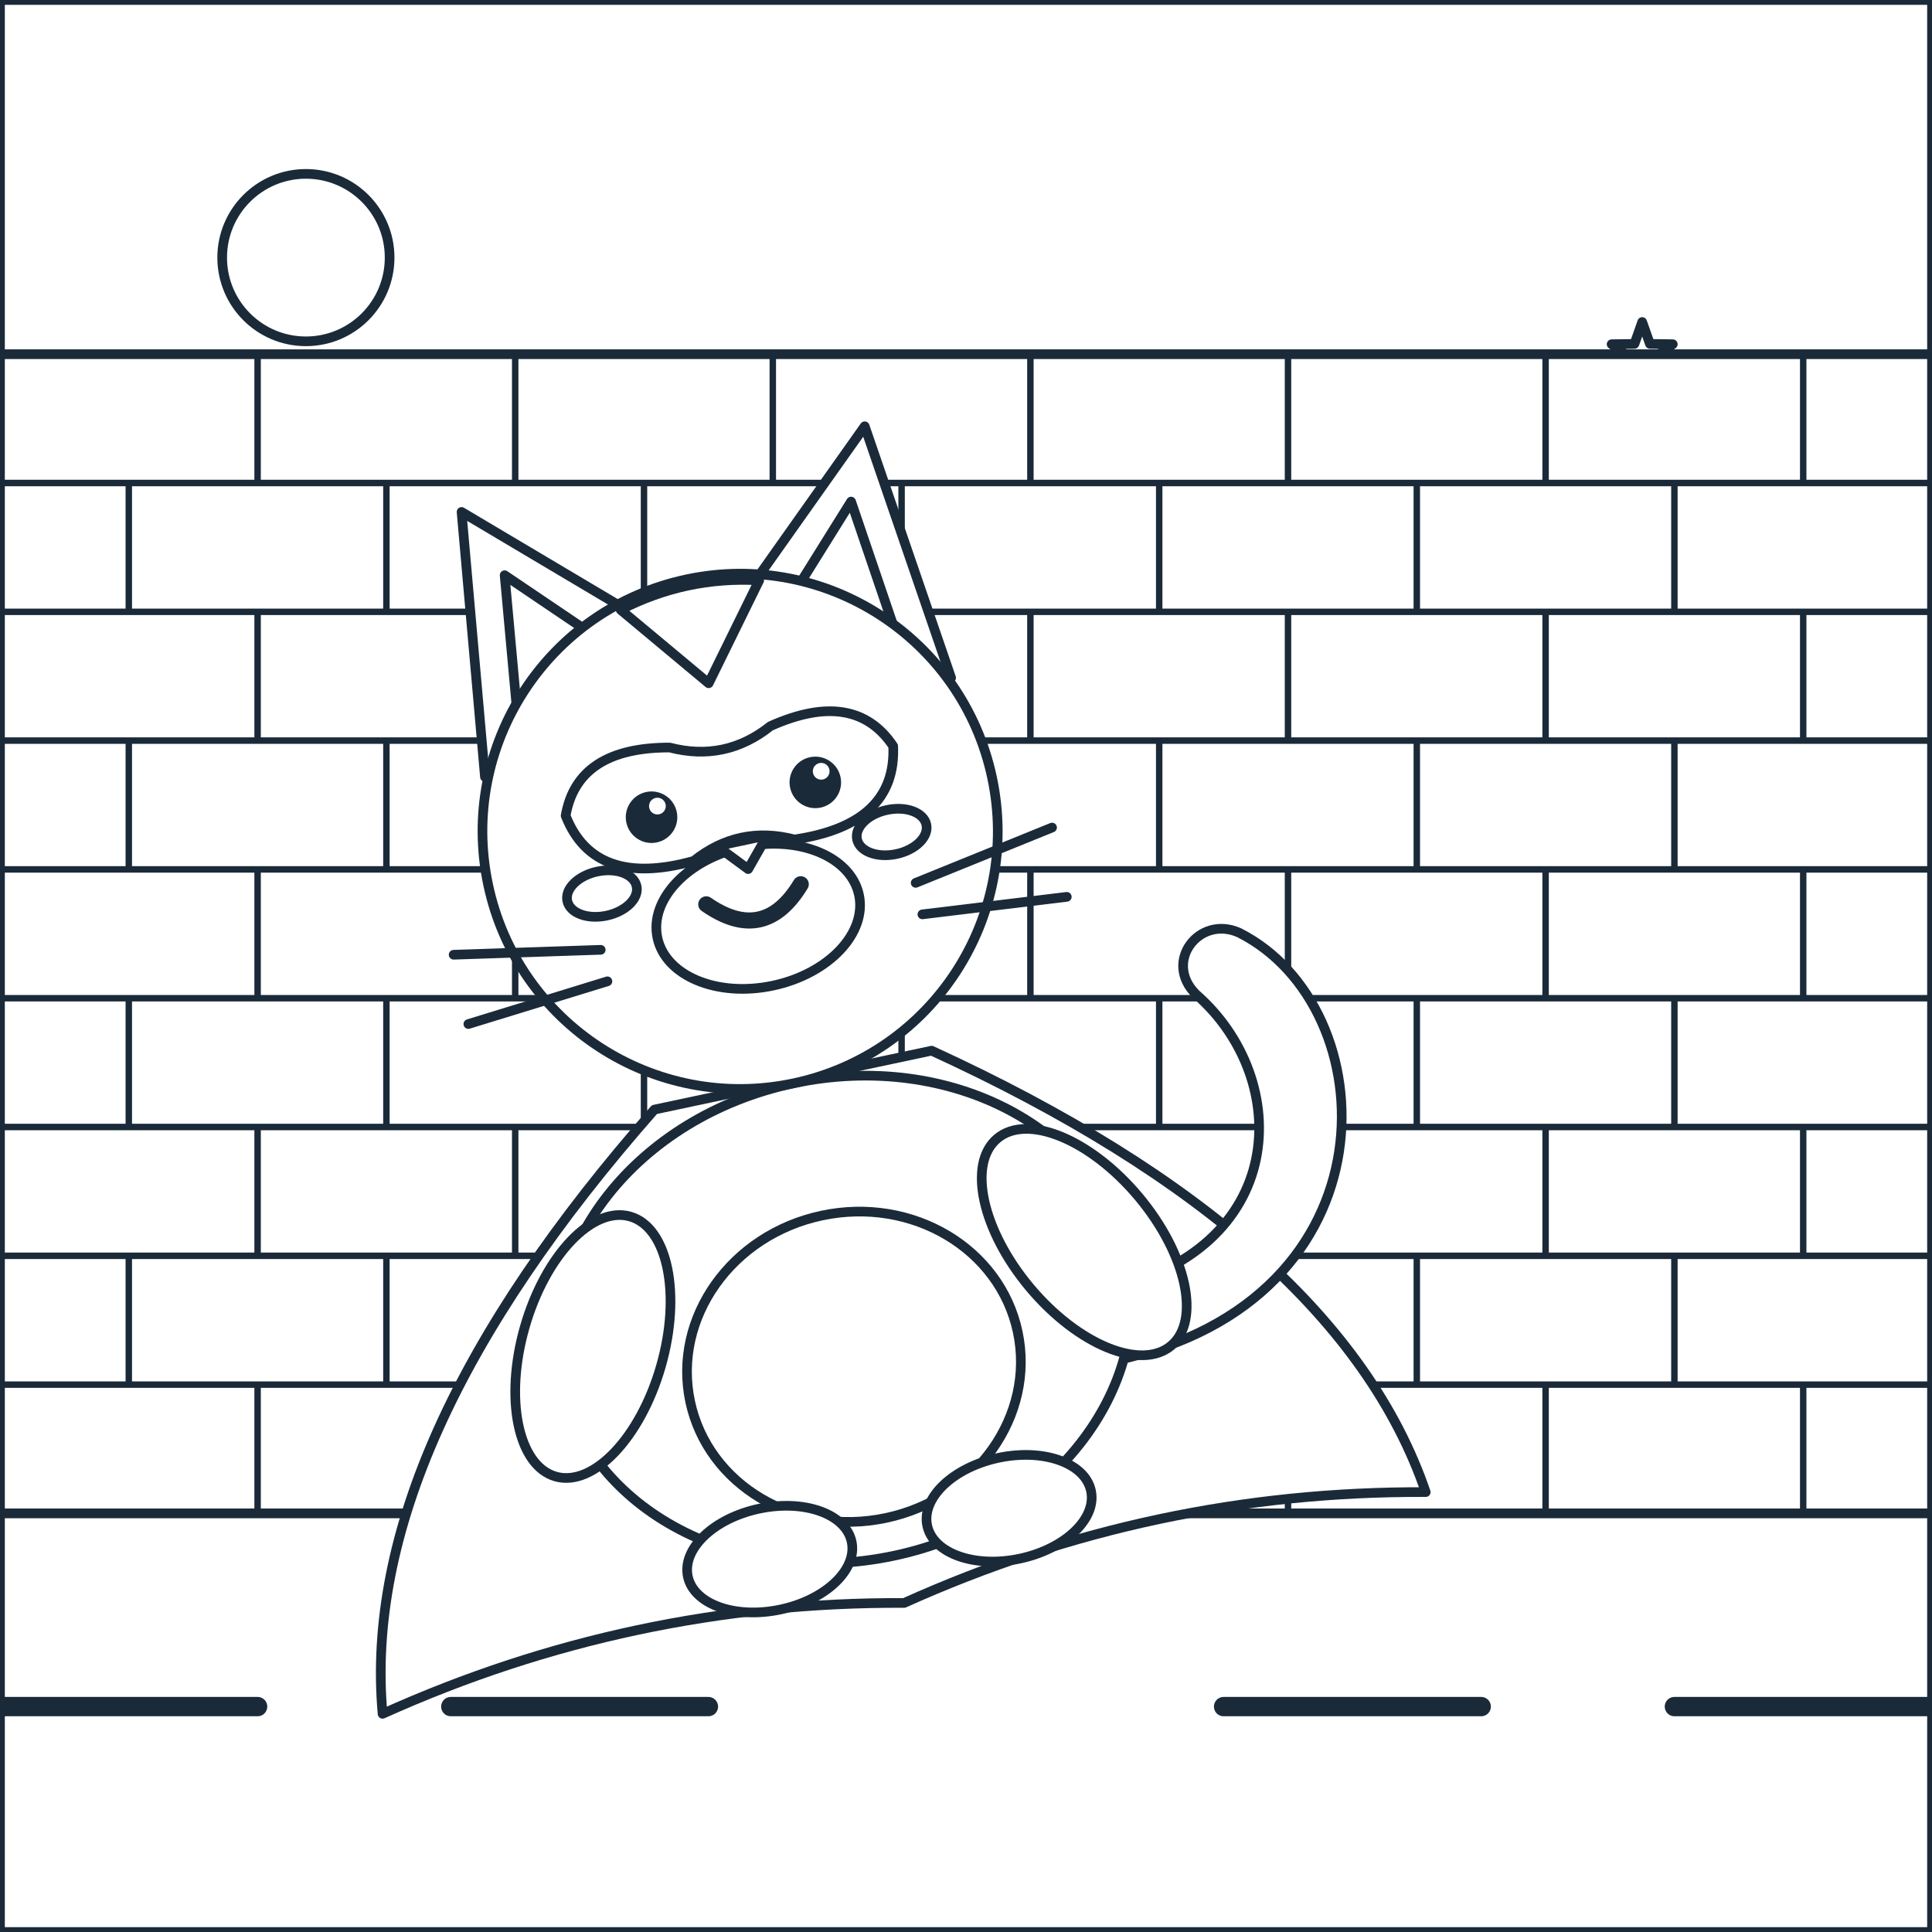
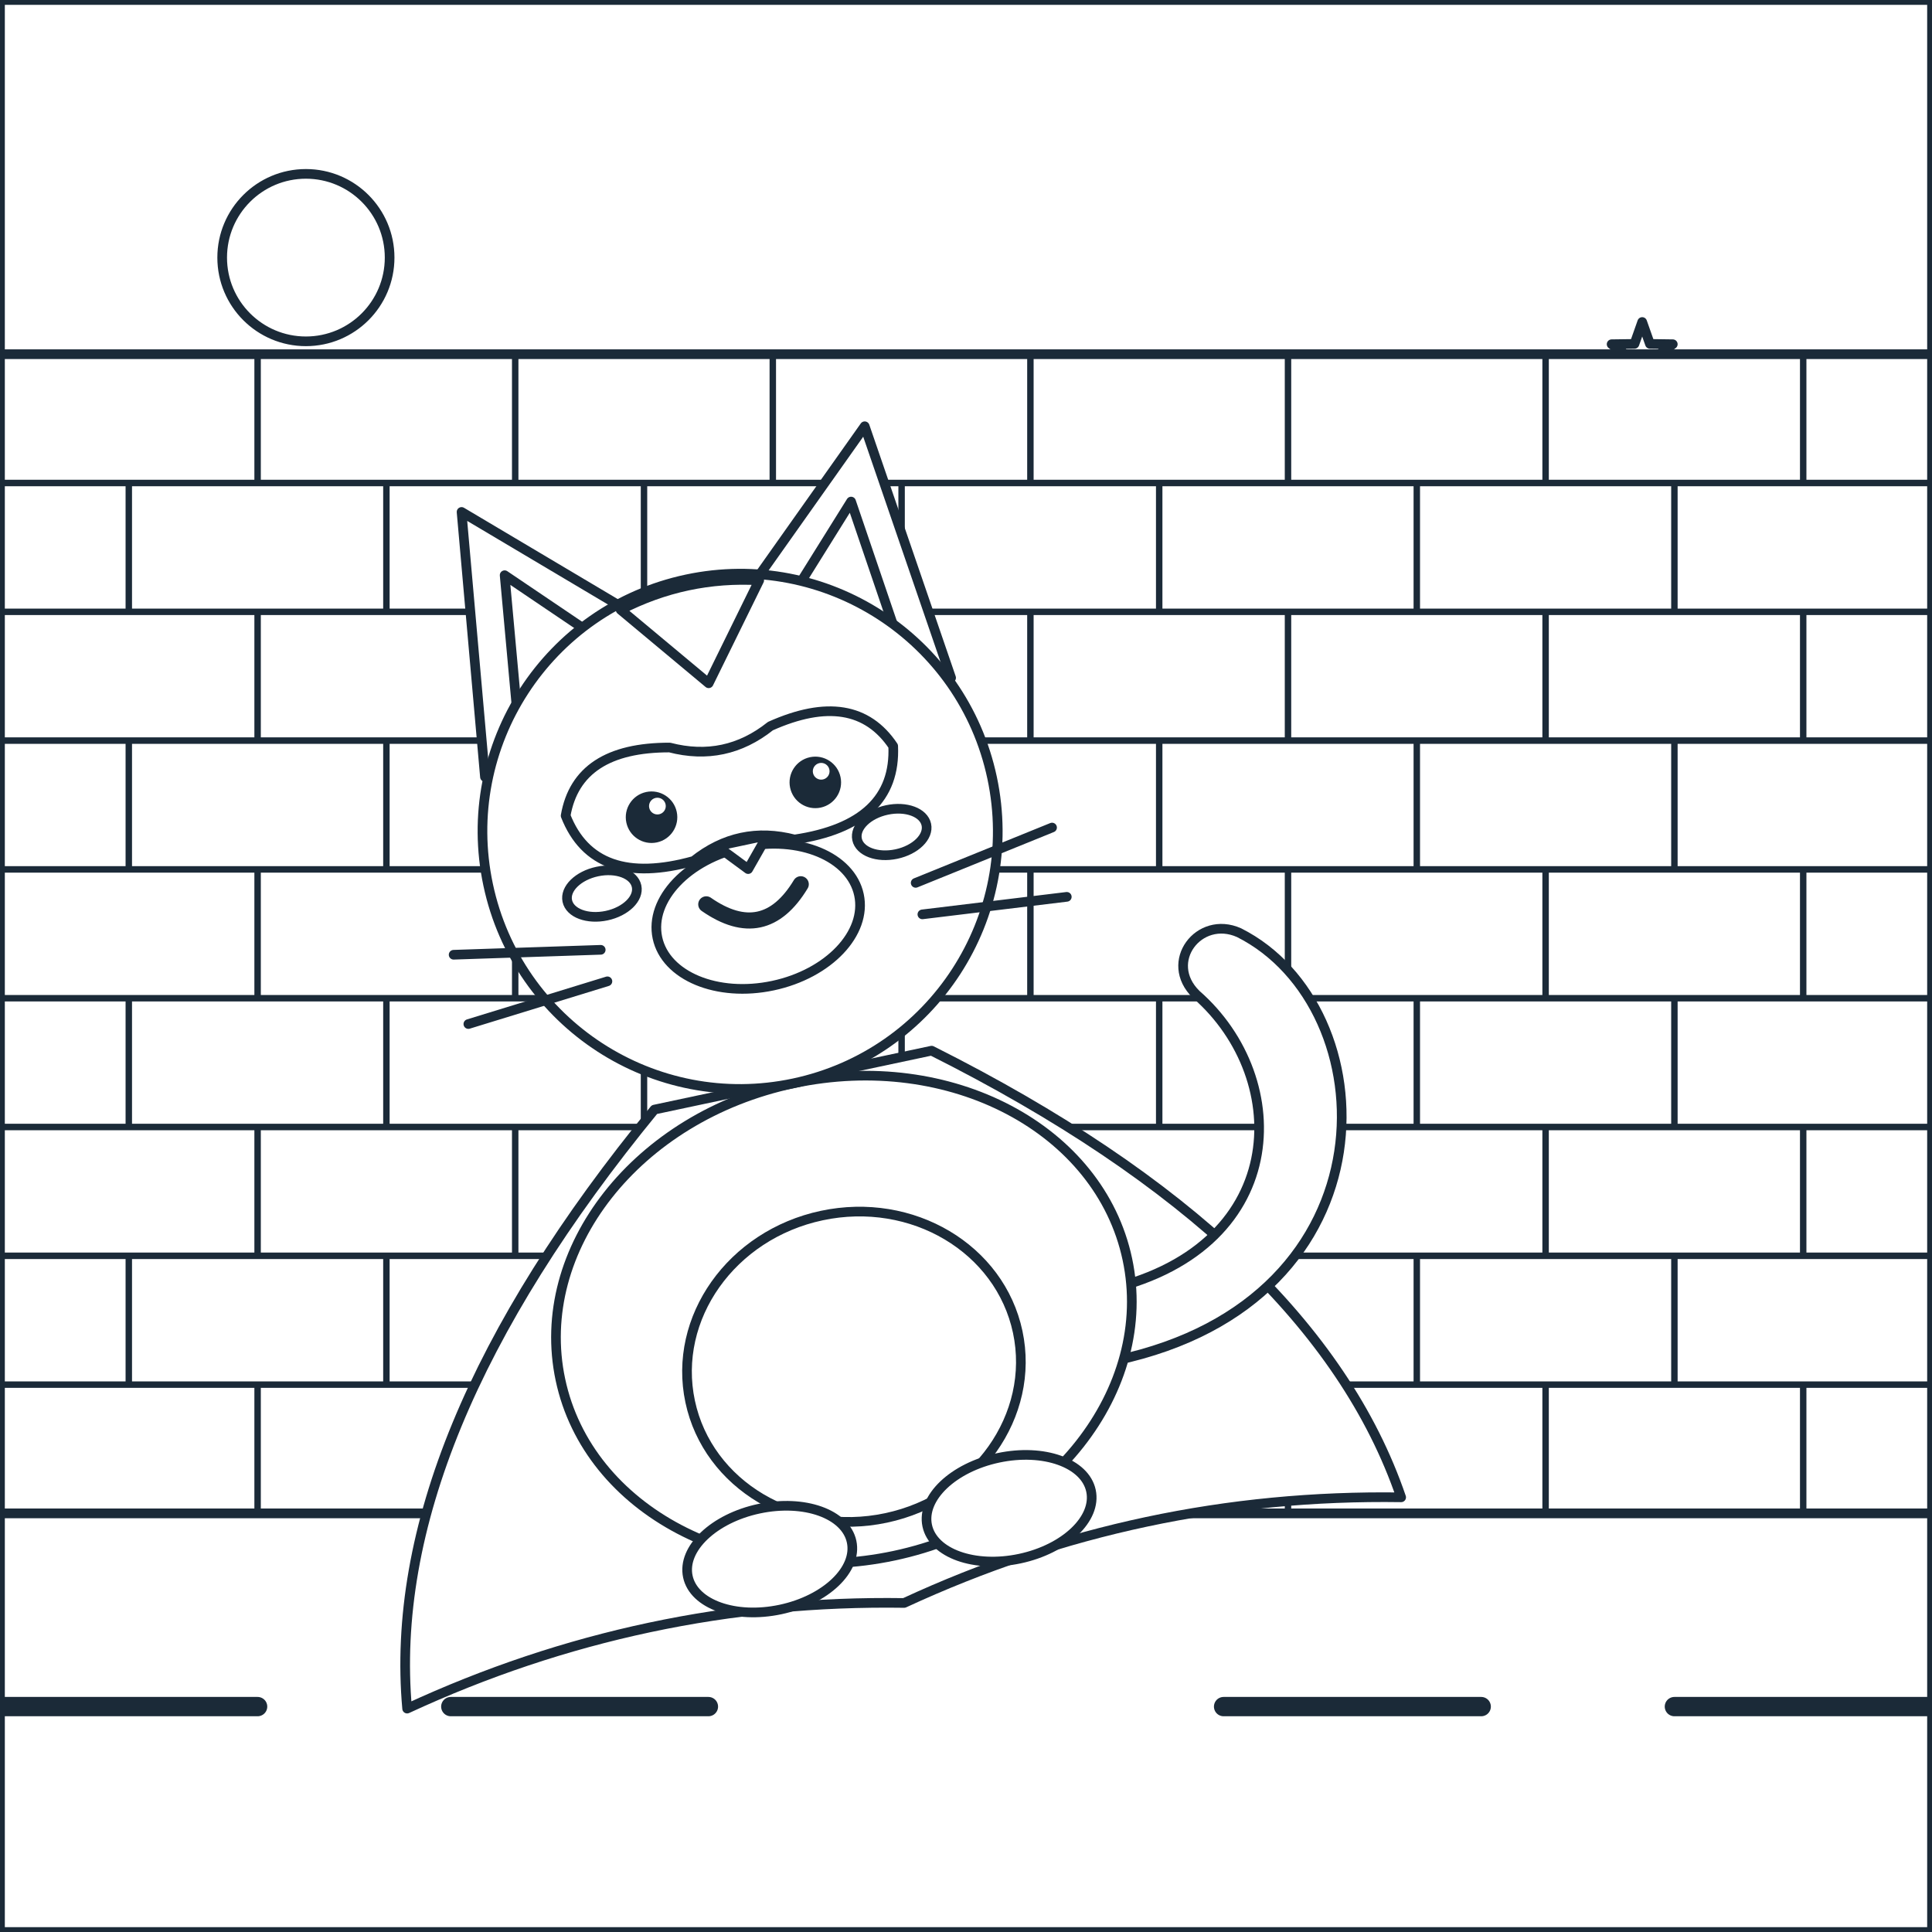
<svg xmlns="http://www.w3.org/2000/svg" viewBox="0 0 600 600" data-picture="meo-sieu-thu--leo-tuong">
  <g class="scene-back">
    <rect x="0" y="0" width="600" height="600" rx="0" id="r-nen-troi" data-region="nen-troi" class="region" fill="#FFFFFF" stroke="#1B2A38" stroke-width="3" stroke-linejoin="round" />
    <polygon points="90,58 92.9,66 101.4,66.3 94.8,71.5 97.1,79.7 90,75 82.9,79.7 85.2,71.5 78.6,66.3 87.1,66" id="r-sao-1" data-region="sao-1" class="region" fill="#FFFFFF" stroke="#1B2A38" stroke-width="3" stroke-linejoin="round" />
    <polygon points="510,100 512.4,106.8 519.5,106.9 513.8,111.2 515.9,118.1 510,114 504.1,118.1 506.2,111.2 500.5,106.9 507.6,106.8" id="r-sao-2" data-region="sao-2" class="region" fill="#FFFFFF" stroke="#1B2A38" stroke-width="3" stroke-linejoin="round" />
    <ellipse cx="95" cy="80" rx="26" ry="26" id="r-trang-chieu" data-region="trang-chieu" class="region" fill="#FFFFFF" stroke="#1B2A38" stroke-width="3" stroke-linejoin="round" />
    <rect x="10" y="210" width="110" height="260" rx="4" id="r-toa-1" data-region="toa-1" class="region" fill="#FFFFFF" stroke="#1B2A38" stroke-width="3" stroke-linejoin="round" />
    <rect x="22" y="226" width="18" height="22" rx="3" id="r-toa-1-cs-1" data-region="toa-1-cs-1" class="region" fill="#FFFFFF" stroke="#1B2A38" stroke-width="3" stroke-linejoin="round" />
    <rect x="52" y="226" width="18" height="22" rx="3" id="r-toa-1-cs-2" data-region="toa-1-cs-2" class="region" fill="#FFFFFF" stroke="#1B2A38" stroke-width="3" stroke-linejoin="round" />
    <rect x="82" y="226" width="18" height="22" rx="3" id="r-toa-1-cs-3" data-region="toa-1-cs-3" class="region" fill="#FFFFFF" stroke="#1B2A38" stroke-width="3" stroke-linejoin="round" />
    <rect x="22" y="264" width="18" height="22" rx="3" id="r-toa-1-cs-4" data-region="toa-1-cs-4" class="region" fill="#FFFFFF" stroke="#1B2A38" stroke-width="3" stroke-linejoin="round" />
    <rect x="52" y="264" width="18" height="22" rx="3" id="r-toa-1-cs-5" data-region="toa-1-cs-5" class="region" fill="#FFFFFF" stroke="#1B2A38" stroke-width="3" stroke-linejoin="round" />
    <rect x="82" y="264" width="18" height="22" rx="3" id="r-toa-1-cs-6" data-region="toa-1-cs-6" class="region" fill="#FFFFFF" stroke="#1B2A38" stroke-width="3" stroke-linejoin="round" />
    <rect x="22" y="302" width="18" height="22" rx="3" id="r-toa-1-cs-7" data-region="toa-1-cs-7" class="region" fill="#FFFFFF" stroke="#1B2A38" stroke-width="3" stroke-linejoin="round" />
    <rect x="52" y="302" width="18" height="22" rx="3" id="r-toa-1-cs-8" data-region="toa-1-cs-8" class="region" fill="#FFFFFF" stroke="#1B2A38" stroke-width="3" stroke-linejoin="round" />
    <rect x="82" y="302" width="18" height="22" rx="3" id="r-toa-1-cs-9" data-region="toa-1-cs-9" class="region" fill="#FFFFFF" stroke="#1B2A38" stroke-width="3" stroke-linejoin="round" />
    <rect x="22" y="340" width="18" height="22" rx="3" id="r-toa-1-cs-10" data-region="toa-1-cs-10" class="region" fill="#FFFFFF" stroke="#1B2A38" stroke-width="3" stroke-linejoin="round" />
    <rect x="52" y="340" width="18" height="22" rx="3" id="r-toa-1-cs-11" data-region="toa-1-cs-11" class="region" fill="#FFFFFF" stroke="#1B2A38" stroke-width="3" stroke-linejoin="round" />
    <rect x="82" y="340" width="18" height="22" rx="3" id="r-toa-1-cs-12" data-region="toa-1-cs-12" class="region" fill="#FFFFFF" stroke="#1B2A38" stroke-width="3" stroke-linejoin="round" />
    <rect x="22" y="378" width="18" height="22" rx="3" id="r-toa-1-cs-13" data-region="toa-1-cs-13" class="region" fill="#FFFFFF" stroke="#1B2A38" stroke-width="3" stroke-linejoin="round" />
    <rect x="52" y="378" width="18" height="22" rx="3" id="r-toa-1-cs-14" data-region="toa-1-cs-14" class="region" fill="#FFFFFF" stroke="#1B2A38" stroke-width="3" stroke-linejoin="round" />
    <rect x="82" y="378" width="18" height="22" rx="3" id="r-toa-1-cs-15" data-region="toa-1-cs-15" class="region" fill="#FFFFFF" stroke="#1B2A38" stroke-width="3" stroke-linejoin="round" />
    <rect x="22" y="416" width="18" height="22" rx="3" id="r-toa-1-cs-16" data-region="toa-1-cs-16" class="region" fill="#FFFFFF" stroke="#1B2A38" stroke-width="3" stroke-linejoin="round" />
    <rect x="52" y="416" width="18" height="22" rx="3" id="r-toa-1-cs-17" data-region="toa-1-cs-17" class="region" fill="#FFFFFF" stroke="#1B2A38" stroke-width="3" stroke-linejoin="round" />
    <rect x="82" y="416" width="18" height="22" rx="3" id="r-toa-1-cs-18" data-region="toa-1-cs-18" class="region" fill="#FFFFFF" stroke="#1B2A38" stroke-width="3" stroke-linejoin="round" />
    <rect x="470" y="170" width="120" height="300" rx="4" id="r-toa-2" data-region="toa-2" class="region" fill="#FFFFFF" stroke="#1B2A38" stroke-width="3" stroke-linejoin="round" />
    <rect x="482" y="186" width="18" height="22" rx="3" id="r-toa-2-cs-1" data-region="toa-2-cs-1" class="region" fill="#FFFFFF" stroke="#1B2A38" stroke-width="3" stroke-linejoin="round" />
    <rect x="512" y="186" width="18" height="22" rx="3" id="r-toa-2-cs-2" data-region="toa-2-cs-2" class="region" fill="#FFFFFF" stroke="#1B2A38" stroke-width="3" stroke-linejoin="round" />
    <rect x="542" y="186" width="18" height="22" rx="3" id="r-toa-2-cs-3" data-region="toa-2-cs-3" class="region" fill="#FFFFFF" stroke="#1B2A38" stroke-width="3" stroke-linejoin="round" />
    <rect x="482" y="224" width="18" height="22" rx="3" id="r-toa-2-cs-4" data-region="toa-2-cs-4" class="region" fill="#FFFFFF" stroke="#1B2A38" stroke-width="3" stroke-linejoin="round" />
    <rect x="512" y="224" width="18" height="22" rx="3" id="r-toa-2-cs-5" data-region="toa-2-cs-5" class="region" fill="#FFFFFF" stroke="#1B2A38" stroke-width="3" stroke-linejoin="round" />
    <rect x="542" y="224" width="18" height="22" rx="3" id="r-toa-2-cs-6" data-region="toa-2-cs-6" class="region" fill="#FFFFFF" stroke="#1B2A38" stroke-width="3" stroke-linejoin="round" />
    <rect x="482" y="262" width="18" height="22" rx="3" id="r-toa-2-cs-7" data-region="toa-2-cs-7" class="region" fill="#FFFFFF" stroke="#1B2A38" stroke-width="3" stroke-linejoin="round" />
    <rect x="512" y="262" width="18" height="22" rx="3" id="r-toa-2-cs-8" data-region="toa-2-cs-8" class="region" fill="#FFFFFF" stroke="#1B2A38" stroke-width="3" stroke-linejoin="round" />
    <rect x="542" y="262" width="18" height="22" rx="3" id="r-toa-2-cs-9" data-region="toa-2-cs-9" class="region" fill="#FFFFFF" stroke="#1B2A38" stroke-width="3" stroke-linejoin="round" />
    <rect x="482" y="300" width="18" height="22" rx="3" id="r-toa-2-cs-10" data-region="toa-2-cs-10" class="region" fill="#FFFFFF" stroke="#1B2A38" stroke-width="3" stroke-linejoin="round" />
    <rect x="512" y="300" width="18" height="22" rx="3" id="r-toa-2-cs-11" data-region="toa-2-cs-11" class="region" fill="#FFFFFF" stroke="#1B2A38" stroke-width="3" stroke-linejoin="round" />
    <rect x="542" y="300" width="18" height="22" rx="3" id="r-toa-2-cs-12" data-region="toa-2-cs-12" class="region" fill="#FFFFFF" stroke="#1B2A38" stroke-width="3" stroke-linejoin="round" />
    <rect x="482" y="338" width="18" height="22" rx="3" id="r-toa-2-cs-13" data-region="toa-2-cs-13" class="region" fill="#FFFFFF" stroke="#1B2A38" stroke-width="3" stroke-linejoin="round" />
    <rect x="512" y="338" width="18" height="22" rx="3" id="r-toa-2-cs-14" data-region="toa-2-cs-14" class="region" fill="#FFFFFF" stroke="#1B2A38" stroke-width="3" stroke-linejoin="round" />
    <rect x="542" y="338" width="18" height="22" rx="3" id="r-toa-2-cs-15" data-region="toa-2-cs-15" class="region" fill="#FFFFFF" stroke="#1B2A38" stroke-width="3" stroke-linejoin="round" />
    <rect x="482" y="376" width="18" height="22" rx="3" id="r-toa-2-cs-16" data-region="toa-2-cs-16" class="region" fill="#FFFFFF" stroke="#1B2A38" stroke-width="3" stroke-linejoin="round" />
    <rect x="512" y="376" width="18" height="22" rx="3" id="r-toa-2-cs-17" data-region="toa-2-cs-17" class="region" fill="#FFFFFF" stroke="#1B2A38" stroke-width="3" stroke-linejoin="round" />
    <rect x="542" y="376" width="18" height="22" rx="3" id="r-toa-2-cs-18" data-region="toa-2-cs-18" class="region" fill="#FFFFFF" stroke="#1B2A38" stroke-width="3" stroke-linejoin="round" />
    <rect x="482" y="414" width="18" height="22" rx="3" id="r-toa-2-cs-19" data-region="toa-2-cs-19" class="region" fill="#FFFFFF" stroke="#1B2A38" stroke-width="3" stroke-linejoin="round" />
    <rect x="512" y="414" width="18" height="22" rx="3" id="r-toa-2-cs-20" data-region="toa-2-cs-20" class="region" fill="#FFFFFF" stroke="#1B2A38" stroke-width="3" stroke-linejoin="round" />
    <rect x="542" y="414" width="18" height="22" rx="3" id="r-toa-2-cs-21" data-region="toa-2-cs-21" class="region" fill="#FFFFFF" stroke="#1B2A38" stroke-width="3" stroke-linejoin="round" />
    <rect x="0" y="110" width="600" height="360" rx="0" id="r-buc-tuong" data-region="buc-tuong" class="region" fill="#FFFFFF" stroke="#1B2A38" stroke-width="3" stroke-linejoin="round" />
    <g class="deco" pointer-events="none">
      <path d="M 0 150 L 600 150 M 0 190 L 600 190 M 0 230 L 600 230 M 0 270 L 600 270 M 0 310 L 600 310 M 0 350 L 600 350 M 0 390 L 600 390 M 0 430 L 600 430 M 0 110 L 0 150 M 80 110 L 80 150 M 160 110 L 160 150 M 240 110 L 240 150 M 320 110 L 320 150 M 400 110 L 400 150 M 480 110 L 480 150 M 560 110 L 560 150 M 40 150 L 40 190 M 120 150 L 120 190 M 200 150 L 200 190 M 280 150 L 280 190 M 360 150 L 360 190 M 440 150 L 440 190 M 520 150 L 520 190 M 0 190 L 0 230 M 80 190 L 80 230 M 160 190 L 160 230 M 240 190 L 240 230 M 320 190 L 320 230 M 400 190 L 400 230 M 480 190 L 480 230 M 560 190 L 560 230 M 40 230 L 40 270 M 120 230 L 120 270 M 200 230 L 200 270 M 280 230 L 280 270 M 360 230 L 360 270 M 440 230 L 440 270 M 520 230 L 520 270 M 0 270 L 0 310 M 80 270 L 80 310 M 160 270 L 160 310 M 240 270 L 240 310 M 320 270 L 320 310 M 400 270 L 400 310 M 480 270 L 480 310 M 560 270 L 560 310 M 40 310 L 40 350 M 120 310 L 120 350 M 200 310 L 200 350 M 280 310 L 280 350 M 360 310 L 360 350 M 440 310 L 440 350 M 520 310 L 520 350 M 0 350 L 0 390 M 80 350 L 80 390 M 160 350 L 160 390 M 240 350 L 240 390 M 320 350 L 320 390 M 400 350 L 400 390 M 480 350 L 480 390 M 560 350 L 560 390 M 40 390 L 40 430 M 120 390 L 120 430 M 200 390 L 200 430 M 280 390 L 280 430 M 360 390 L 360 430 M 440 390 L 440 430 M 520 390 L 520 430 M 0 430 L 0 470 M 80 430 L 80 470 M 160 430 L 160 470 M 240 430 L 240 470 M 320 430 L 320 470 M 400 430 L 400 470 M 480 430 L 480 470 M 560 430 L 560 470" fill="none" stroke="#1B2A38" stroke-width="2" stroke-linecap="round" stroke-linejoin="round" />
    </g>
    <rect x="0" y="470" width="600" height="130" rx="0" id="r-nen-dat" data-region="nen-dat" class="region" fill="#FFFFFF" stroke="#1B2A38" stroke-width="3" stroke-linejoin="round" />
    <g class="deco" pointer-events="none">
      <path d="M 0 530 L 80 530 M 140 530 L 220 530 M 380 530 L 460 530 M 520 530 L 600 530" fill="none" stroke="#1B2A38" stroke-width="6" stroke-linecap="round" stroke-linejoin="round" />
    </g>
  </g>
  <g id="subject" class="subject anim-bounce" transform="translate(-40 0) translate(300 400) scale(1) rotate(-12) translate(-300 -400)">
-     <path d="M 256 334 L 344 334 Q 455.6 417 465.6 500 Q 382.8 482 300 500 Q 217.2 482 134.4 500 Q 144.4 417 256 334 Z" id="r-ao-choang" data-region="ao-choang" class="region" fill="#FFFFFF" stroke="#1B2A38" stroke-width="3" stroke-linejoin="round" />
+     <path d="M 256 334 L 344 334 Q 447.8 417 457.8 500 Q 378.9 482 300 500 Q 221.1 482 142.2 500 Q 152.2 417 256 334 Z" id="r-ao-choang" data-region="ao-choang" class="region" fill="#FFFFFF" stroke="#1B2A38" stroke-width="3" stroke-linejoin="round" />
    <path d="M 380 440 C 470 440 485 350 445 318 C 434 310 420 322 428 334 C 452 366 440 418 380 418 Z" id="r-duoi" data-region="duoi" class="region" fill="#FFFFFF" stroke="#1B2A38" stroke-width="3" stroke-linejoin="round" />
    <ellipse cx="300" cy="410" rx="90" ry="75" id="r-than" data-region="than" class="region" fill="#FFFFFF" stroke="#1B2A38" stroke-width="3" stroke-linejoin="round" />
    <ellipse cx="300" cy="425" rx="52" ry="48" id="r-bung" data-region="bung" class="region" fill="#FFFFFF" stroke="#1B2A38" stroke-width="3" stroke-linejoin="round" />
    <ellipse cx="262" cy="478" rx="26" ry="16" id="r-chan-trai" data-region="chan-trai" class="region" fill="#FFFFFF" stroke="#1B2A38" stroke-width="3" stroke-linejoin="round" />
    <ellipse cx="338" cy="478" rx="26" ry="16" id="r-chan-phai" data-region="chan-phai" class="region" fill="#FFFFFF" stroke="#1B2A38" stroke-width="3" stroke-linejoin="round" />
    <polygon points="226,222 236,140 288,188" id="r-tai-trai" data-region="tai-trai" class="region" fill="#FFFFFF" stroke="#1B2A38" stroke-width="3" stroke-linejoin="round" />
    <polygon points="240,204 245,162 272,190" id="r-trong-tai-trai" data-region="trong-tai-trai" class="region" fill="#FFFFFF" stroke="#1B2A38" stroke-width="3" stroke-linejoin="round" />
    <polygon points="374,222 364,140 312,188" id="r-tai-phai" data-region="tai-phai" class="region" fill="#FFFFFF" stroke="#1B2A38" stroke-width="3" stroke-linejoin="round" />
    <polygon points="360,204 355,162 328,190" id="r-trong-tai-phai" data-region="trong-tai-phai" class="region" fill="#FFFFFF" stroke="#1B2A38" stroke-width="3" stroke-linejoin="round" />
    <ellipse cx="300" cy="255" rx="80" ry="80" id="r-dau" data-region="dau" class="region" fill="#FFFFFF" stroke="#1B2A38" stroke-width="3" stroke-linejoin="round" />
    <path d="M 278 180 L 300 208 L 322 180 Q 300 174 278 180 Z" id="r-soc-tran" data-region="soc-tran" class="region" fill="#FFFFFF" stroke="#1B2A38" stroke-width="3" stroke-linejoin="round" />
    <ellipse cx="300" cy="282" rx="32" ry="22" id="r-mom" data-region="mom" class="region" fill="#FFFFFF" stroke="#1B2A38" stroke-width="3" stroke-linejoin="round" />
    <polygon points="292,258 308,258 300,267" id="r-mui" data-region="mui" class="region" fill="#FFFFFF" stroke="#1B2A38" stroke-width="3" stroke-linejoin="round" />
    <g class="deco" pointer-events="none">
      <path d="M 250 282 L 205 274 M 250 292 L 205 296 M 350 282 L 395 274 M 350 292 L 395 296" fill="none" stroke="#1B2A38" stroke-width="3" stroke-linecap="round" stroke-linejoin="round" />
    </g>
-     <ellipse cx="222" cy="402" rx="22" ry="42" transform="rotate(28 222 402)" id="r-tay-trai" data-region="tay-trai" class="region" fill="#FFFFFF" stroke="#1B2A38" stroke-width="3" stroke-linejoin="round" />
-     <ellipse cx="378" cy="402" rx="22" ry="42" transform="rotate(-28 378 402)" id="r-tay-phai" data-region="tay-phai" class="region" fill="#FFFFFF" stroke="#1B2A38" stroke-width="3" stroke-linejoin="round" />
    <path d="M 248 239 Q 256 219 284 225 Q 300 233 316 225 Q 344 219 352 239 Q 348 263 316 261 Q 300 253 284 261 Q 252 263 248 239 Z" id="r-mat-na" data-region="mat-na" class="region" fill="#FFFFFF" stroke="#1B2A38" stroke-width="3" stroke-linejoin="round" />
    <g class="deco" pointer-events="none">
      <circle cx="274" cy="245" r="8" fill="#1B2A38" />
    </g>
    <g class="deco" pointer-events="none">
      <circle cx="326" cy="245" r="8" fill="#1B2A38" />
    </g>
    <g class="deco" pointer-events="none">
      <circle cx="276.5" cy="242" r="2.6" fill="#FFFFFF" />
    </g>
    <g class="deco" pointer-events="none">
      <circle cx="328.5" cy="242" r="2.6" fill="#FFFFFF" />
    </g>
    <ellipse cx="254" cy="265" rx="11" ry="7" id="r-ma-trai" data-region="ma-trai" class="region" fill="#FFFFFF" stroke="#1B2A38" stroke-width="3" stroke-linejoin="round" />
    <ellipse cx="346" cy="265" rx="11" ry="7" id="r-ma-phai" data-region="ma-phai" class="region" fill="#FFFFFF" stroke="#1B2A38" stroke-width="3" stroke-linejoin="round" />
    <g class="deco" pointer-events="none">
      <path d="M 285 275 Q 300 291 315 275" fill="none" stroke="#1B2A38" stroke-width="5" stroke-linecap="round" stroke-linejoin="round" />
    </g>
  </g>
  <g class="scene-front">

</g>
</svg>
